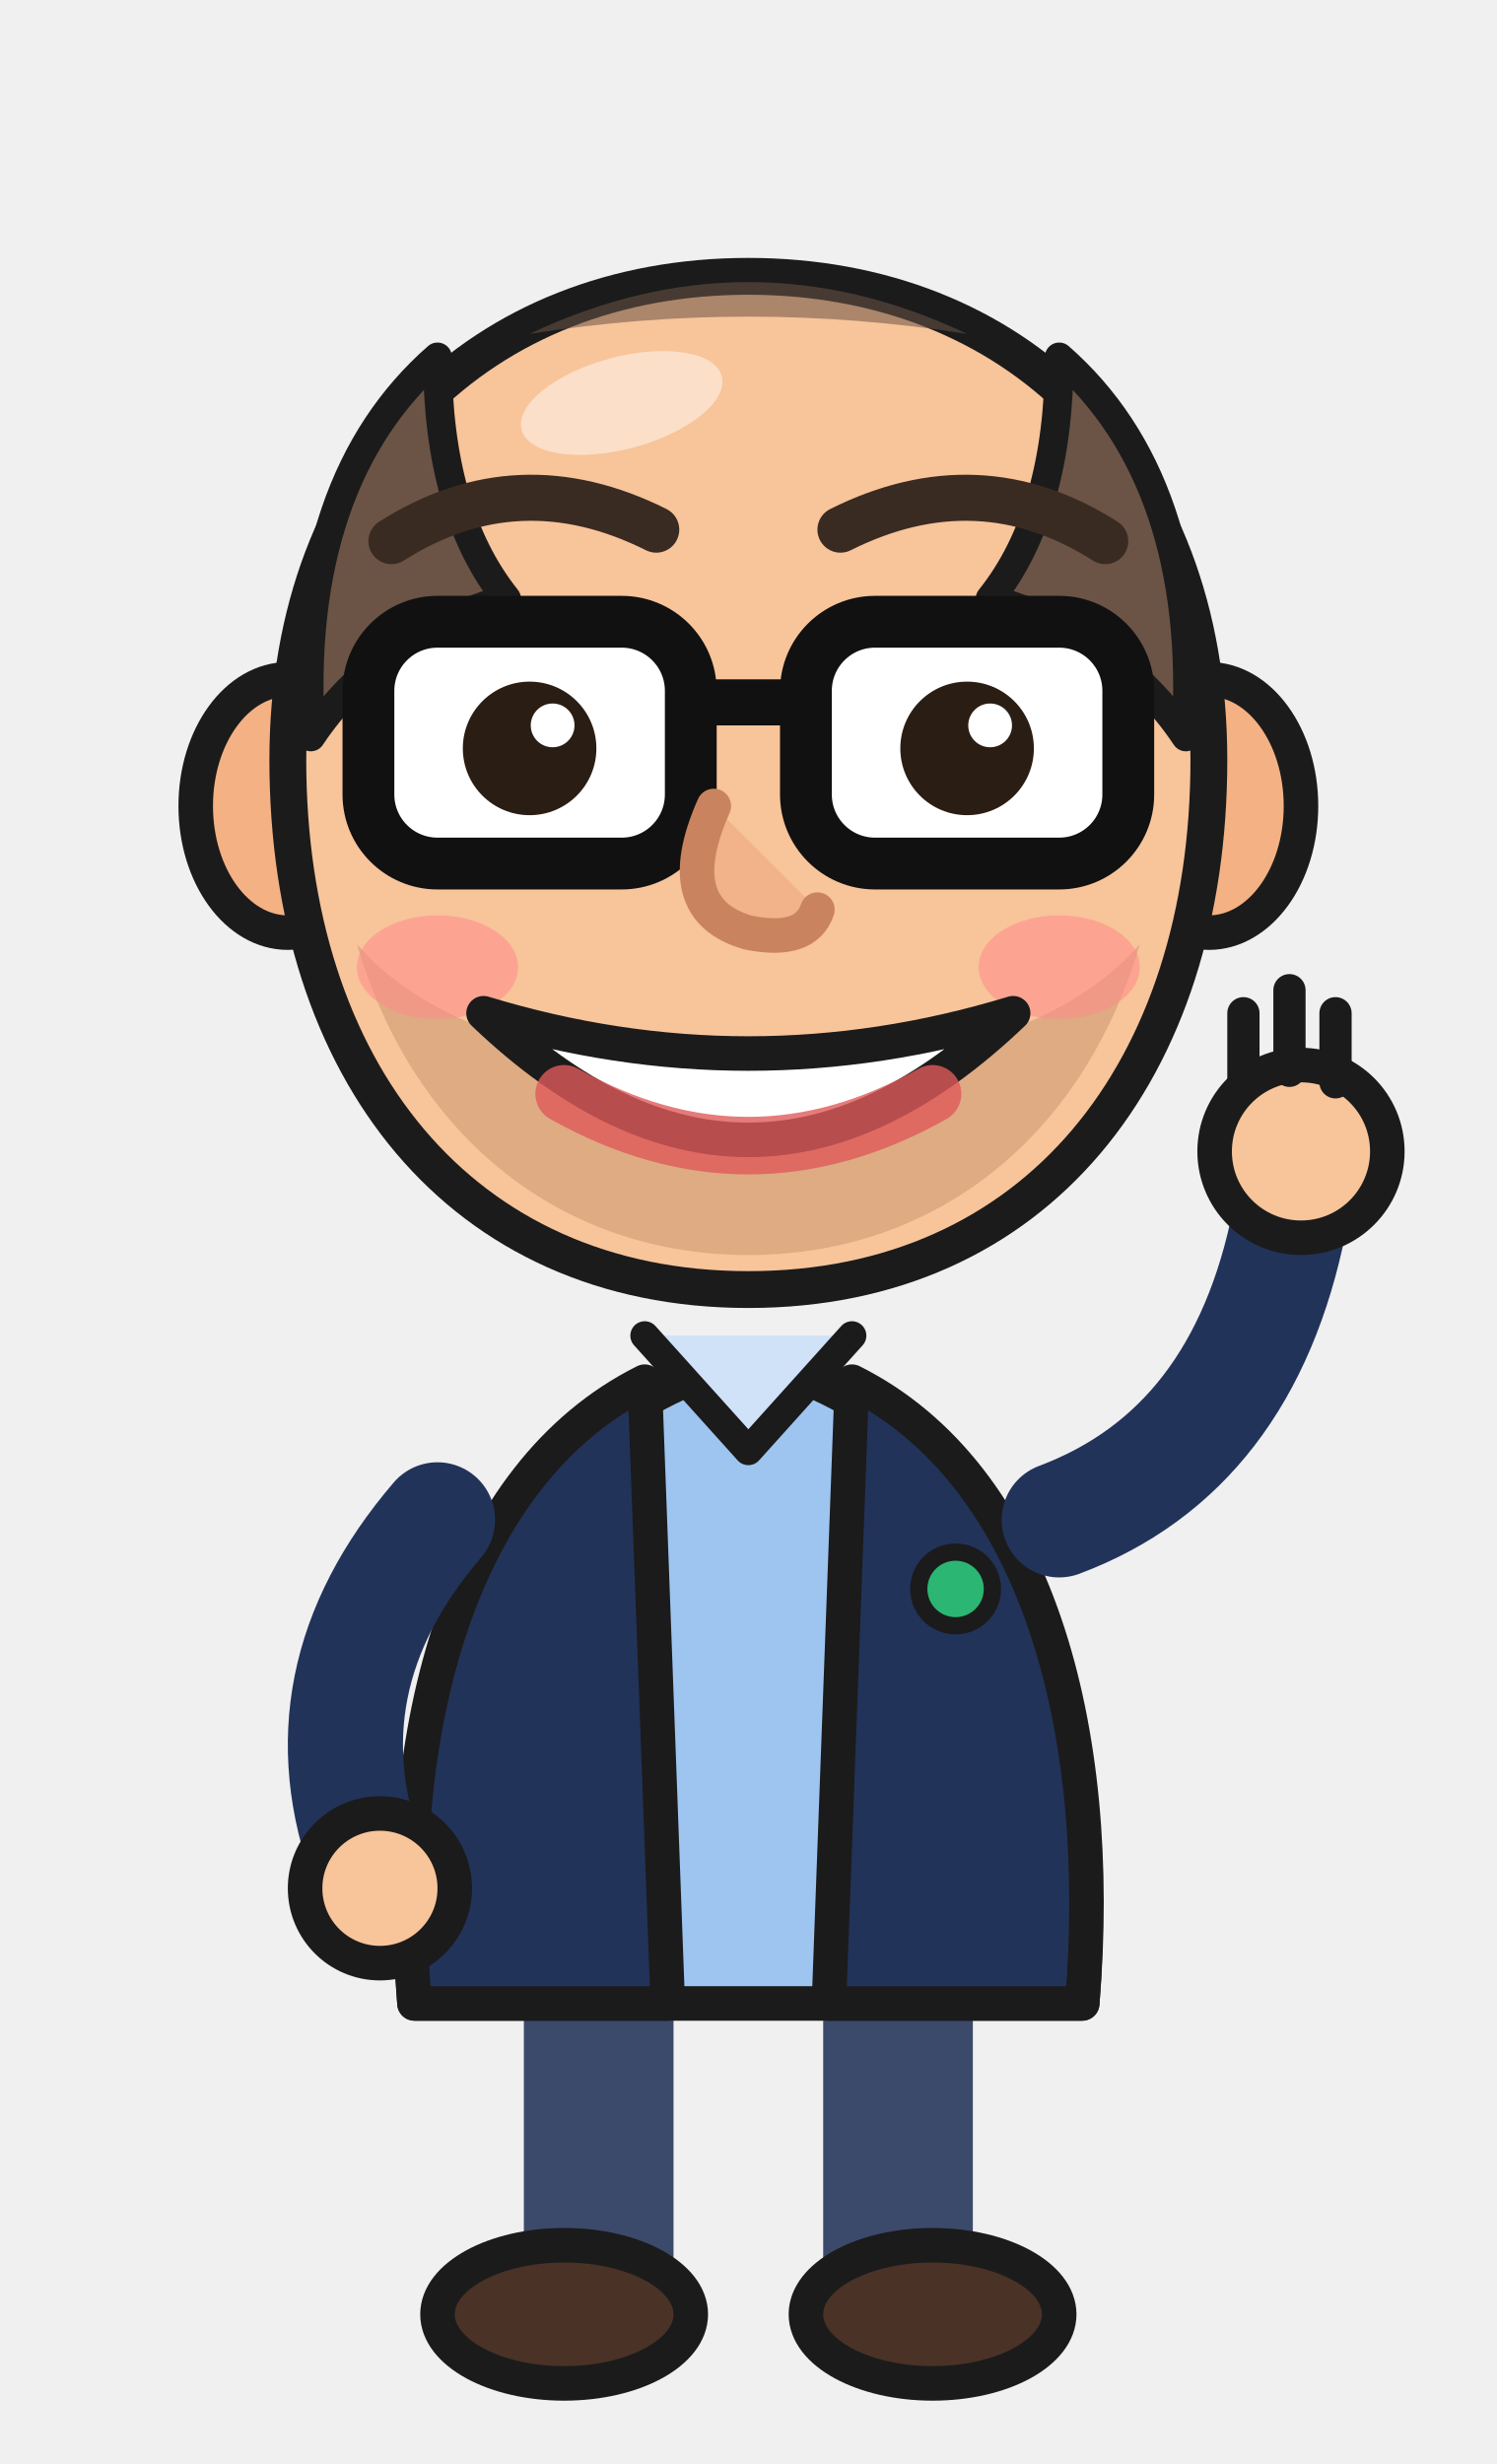
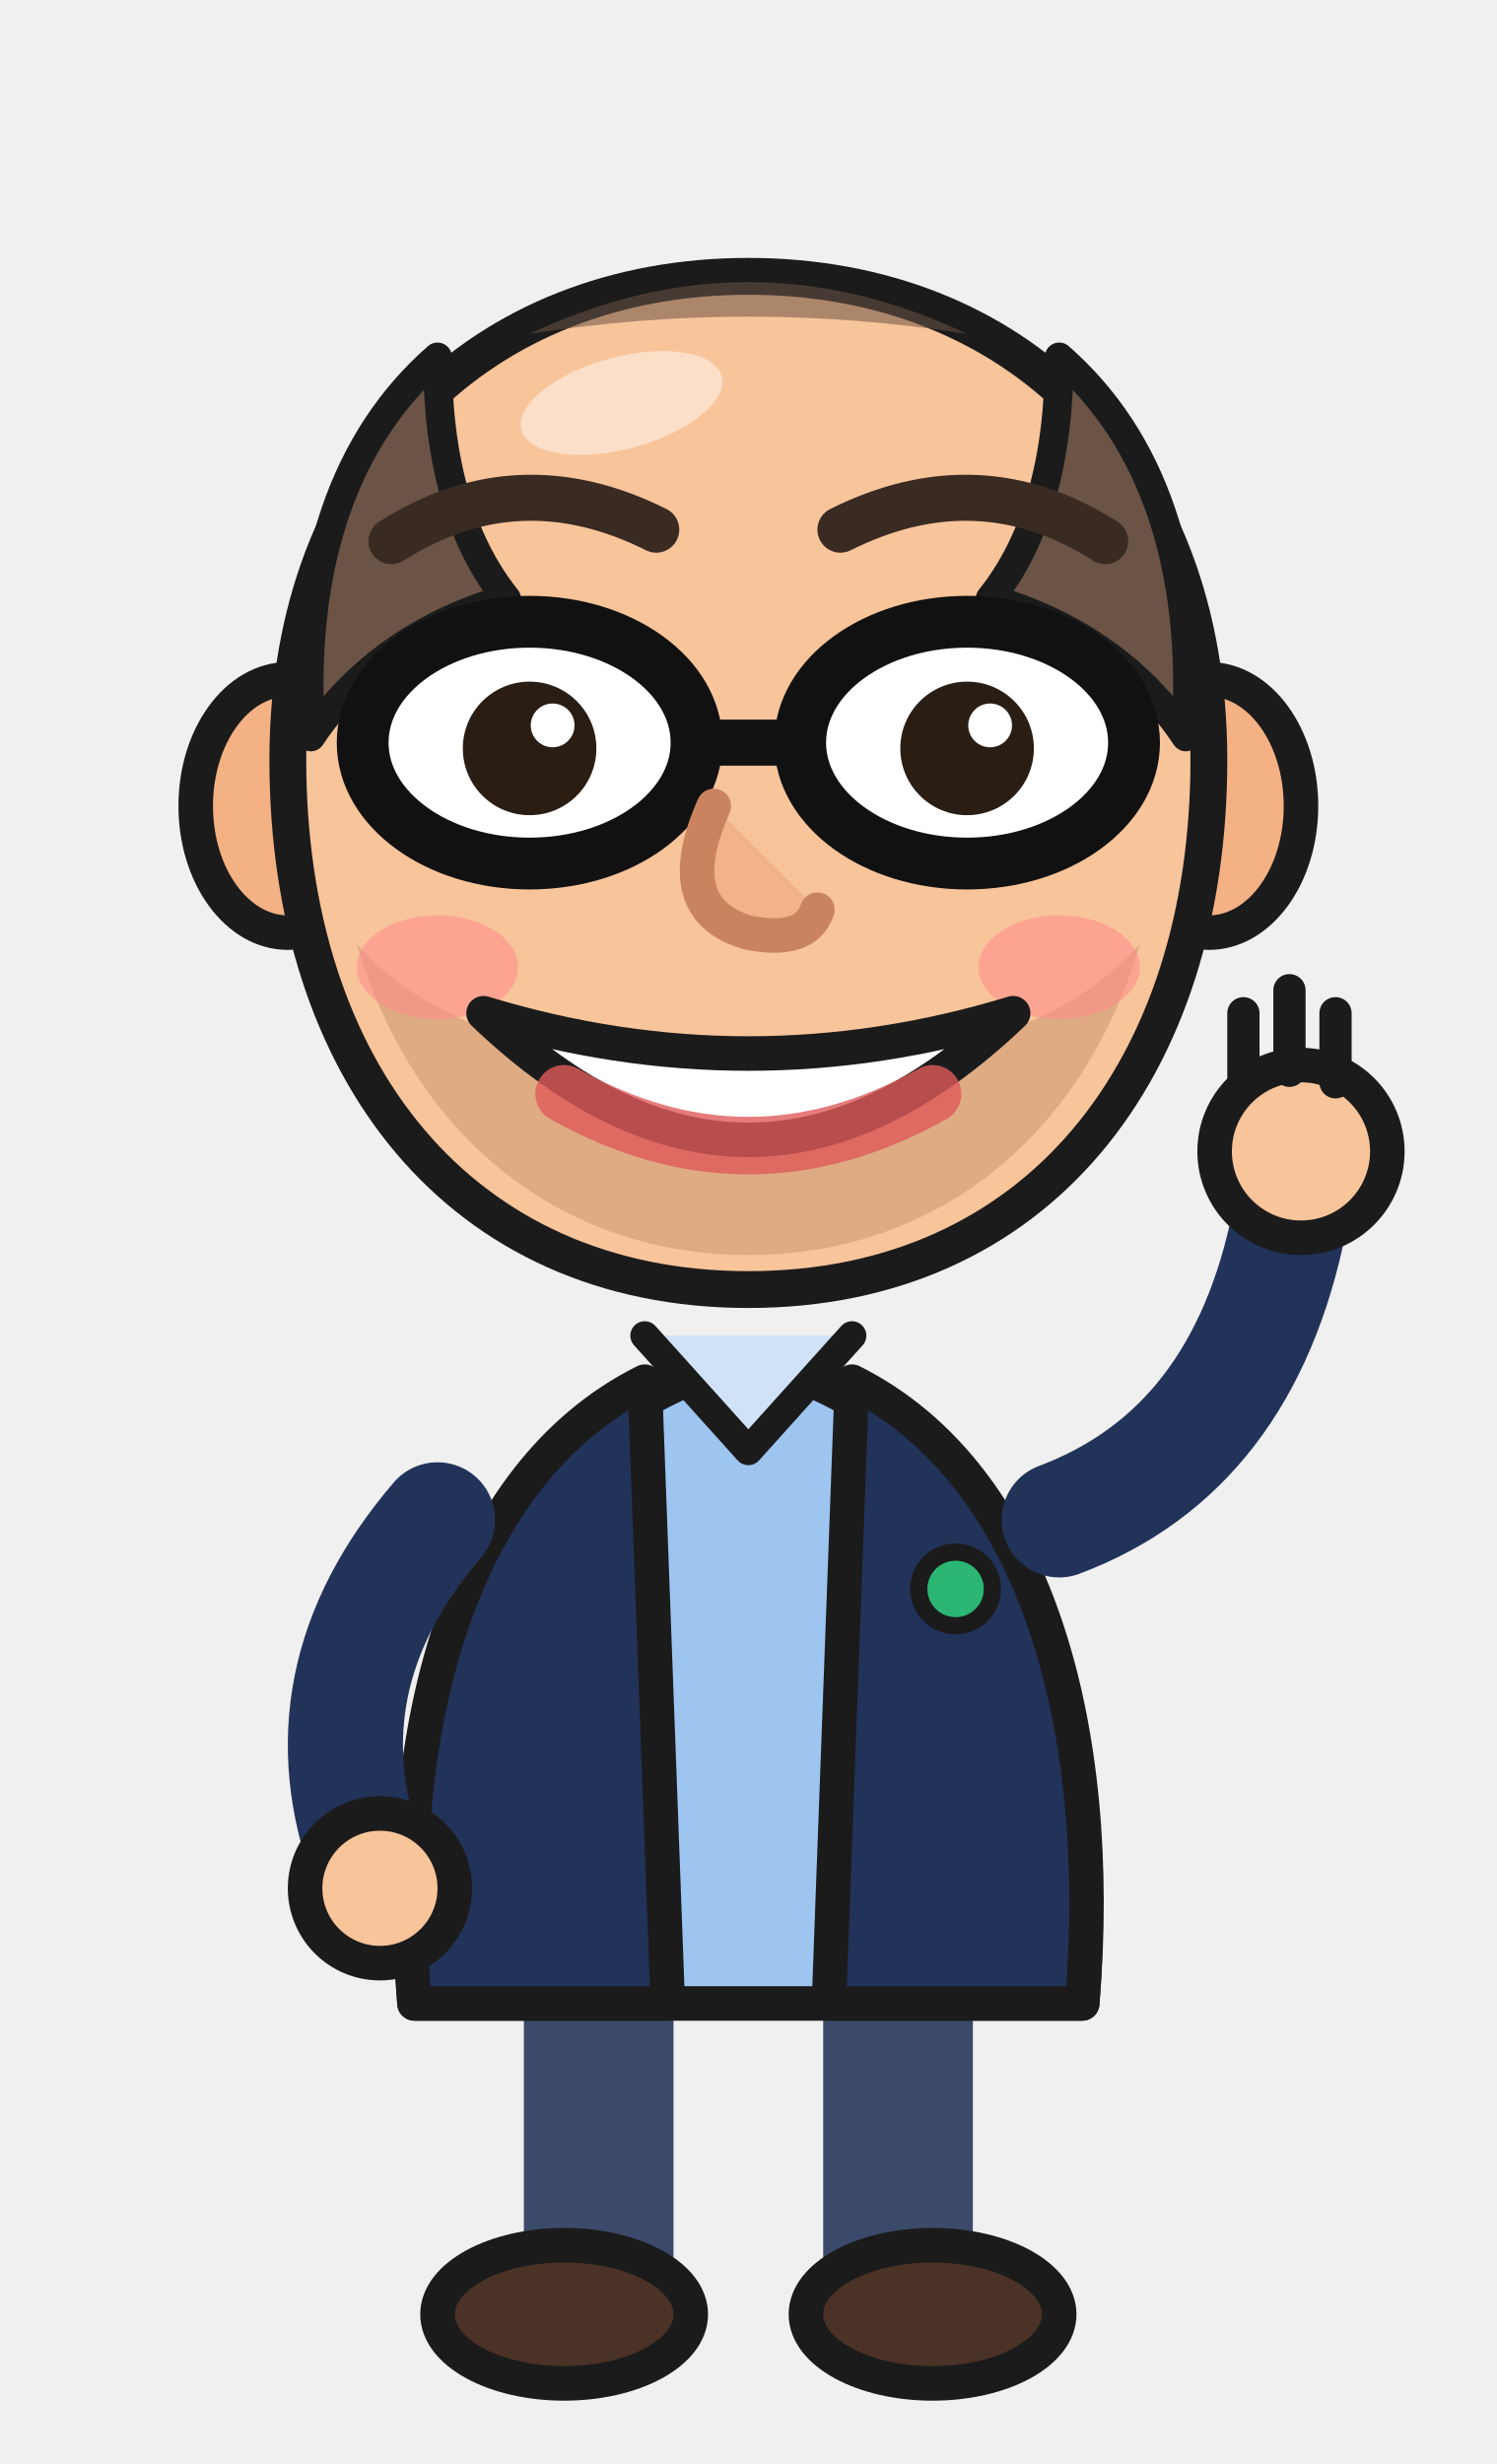
<svg xmlns="http://www.w3.org/2000/svg" class="bly" viewBox="0 0 130 214" aria-hidden="true">
  <g stroke-linejoin="round" stroke-linecap="round" stroke="#1b1b1b">
    <g class="bly-all">
      <g class="bly-legs">
        <path class="bly-lg1" d="M52 168v28" stroke="#3b4a6b" stroke-width="13" />
        <path class="bly-lg2" d="M78 168v28" stroke="#3b4a6b" stroke-width="13" />
        <path d="M52 168v28M78 168v28" stroke="#1b1b1b" stroke-width="0" />
        <ellipse cx="49" cy="201" rx="11" ry="6" fill="#4a3226" stroke-width="3" />
        <ellipse cx="81" cy="201" rx="11" ry="6" fill="#4a3226" stroke-width="3" />
      </g>
      <path d="M36 174c-2-26 6-50 29-56 23 6 31 30 29 56z" fill="#9ec5f0" stroke-width="3" />
      <path d="M36 174c-2-24 4-46 20-54l2 54zM94 174c2-24-4-46-20-54l-2 54z" fill="#22335a" stroke-width="3" />
      <circle cx="83" cy="138" r="3.2" fill="#2bb673" stroke-width="1.5" />
      <path d="M56 116l9 10 9-10" fill="#cfe2f8" stroke-width="2.5" />
      <path d="M38 132q-12 14-6 30" fill="none" stroke="#22335a" stroke-width="10" />
      <circle cx="33" cy="164" r="6.5" fill="#f8c49a" stroke-width="3" />
      <g class="bly-hand">
        <path d="M92 132q16-6 20-26" fill="none" stroke="#22335a" stroke-width="10" />
        <circle cx="113" cy="100" r="7.5" fill="#f8c49a" stroke-width="3" />
        <path d="M108 94v-6M112 93v-7M116 94v-6" fill="none" stroke-width="2.8" />
      </g>
      <g class="bly-head" transform="translate(0,4) scale(1)">
        <ellipse cx="25" cy="66" rx="8" ry="11" fill="#f4b183" stroke-width="3" />
        <ellipse cx="105" cy="66" rx="8" ry="11" fill="#f4b183" stroke-width="3" />
        <path d="M65 108c-25 0-40-19-40-46 0-26 17-42 40-42s40 16 40 42c0 27-15 46-40 46z" fill="#f8c49a" stroke-width="3.2" />
        <path d="M27 60c-1-15 3-26 11-33 0 9 2 16 6 21-7 2-13 6-17 12z" fill="#6b5446" stroke-width="2.5" />
        <path d="M103 60c1-15-3-26-11-33 0 9-2 16-6 21 7 2 13 6 17 12z" fill="#6b5446" stroke-width="2.5" />
        <path d="M46 25q19-9 38 0q-19-3-38 0z" fill="#6b5446" opacity=".55" stroke="none" />
        <ellipse cx="54" cy="31" rx="9" ry="4" fill="#fff" opacity=".45" stroke="none" transform="rotate(-15 54 31)" />
        <path d="M31 78c5 17 18 27 34 27s29-10 34-27c-6 7-18 11-34 11s-28-4-34-11z" fill="#b07a5a" opacity=".35" stroke="none" />
        <ellipse cx="38" cy="80" rx="7" ry="4.5" fill="#ff8a8a" opacity=".55" stroke="none" />
        <ellipse cx="92" cy="80" rx="7" ry="4.5" fill="#ff8a8a" opacity=".55" stroke="none" />
-         <rect x="32" y="50" width="28" height="21" rx="6" fill="#fff" stroke="#111" stroke-width="4.5" />
-         <rect x="70" y="50" width="28" height="21" rx="6" fill="#fff" stroke="#111" stroke-width="4.5" />
-         <path d="M60 57h10" stroke="#111" stroke-width="4" />
+         <ellipse class="occ" cx="46" cy="60.5" rx="14.5" ry="10.5" fill="#fff" stroke="#111" stroke-width="4.5" />
+         <ellipse class="occ" cx="84" cy="60.5" rx="14.5" ry="10.5" fill="#fff" stroke="#111" stroke-width="4.5" />
+         <path d="M60.5 60.5h9" stroke="#111" stroke-width="4" />
        <g class="bly-eyes" stroke="none">
          <circle cx="46" cy="61" r="5.8" fill="#2a1d14" />
          <circle cx="84" cy="61" r="5.8" fill="#2a1d14" />
          <circle cx="48" cy="59" r="1.9" fill="#fff" />
          <circle cx="86" cy="59" r="1.9" fill="#fff" />
        </g>
        <path d="M34 43q11-7 23-1M73 42q12-6 23 1" stroke="#3a2b22" stroke-width="4" fill="none" />
        <path d="M62 66q-4 9 3 11q5 1 6-2" stroke="#c9845f" stroke-width="3" fill="#f2b28a" />
        <g class="bly-mouth">
          <path d="M42 84q23 22 46 0q-23 7-46 0z" fill="#fff" stroke-width="3" />
          <path d="M49 91q16 9 32 0" stroke="#e05a5a" stroke-width="5" fill="none" opacity=".8" />
        </g>
      </g>
    </g>
  </g>
</svg>
